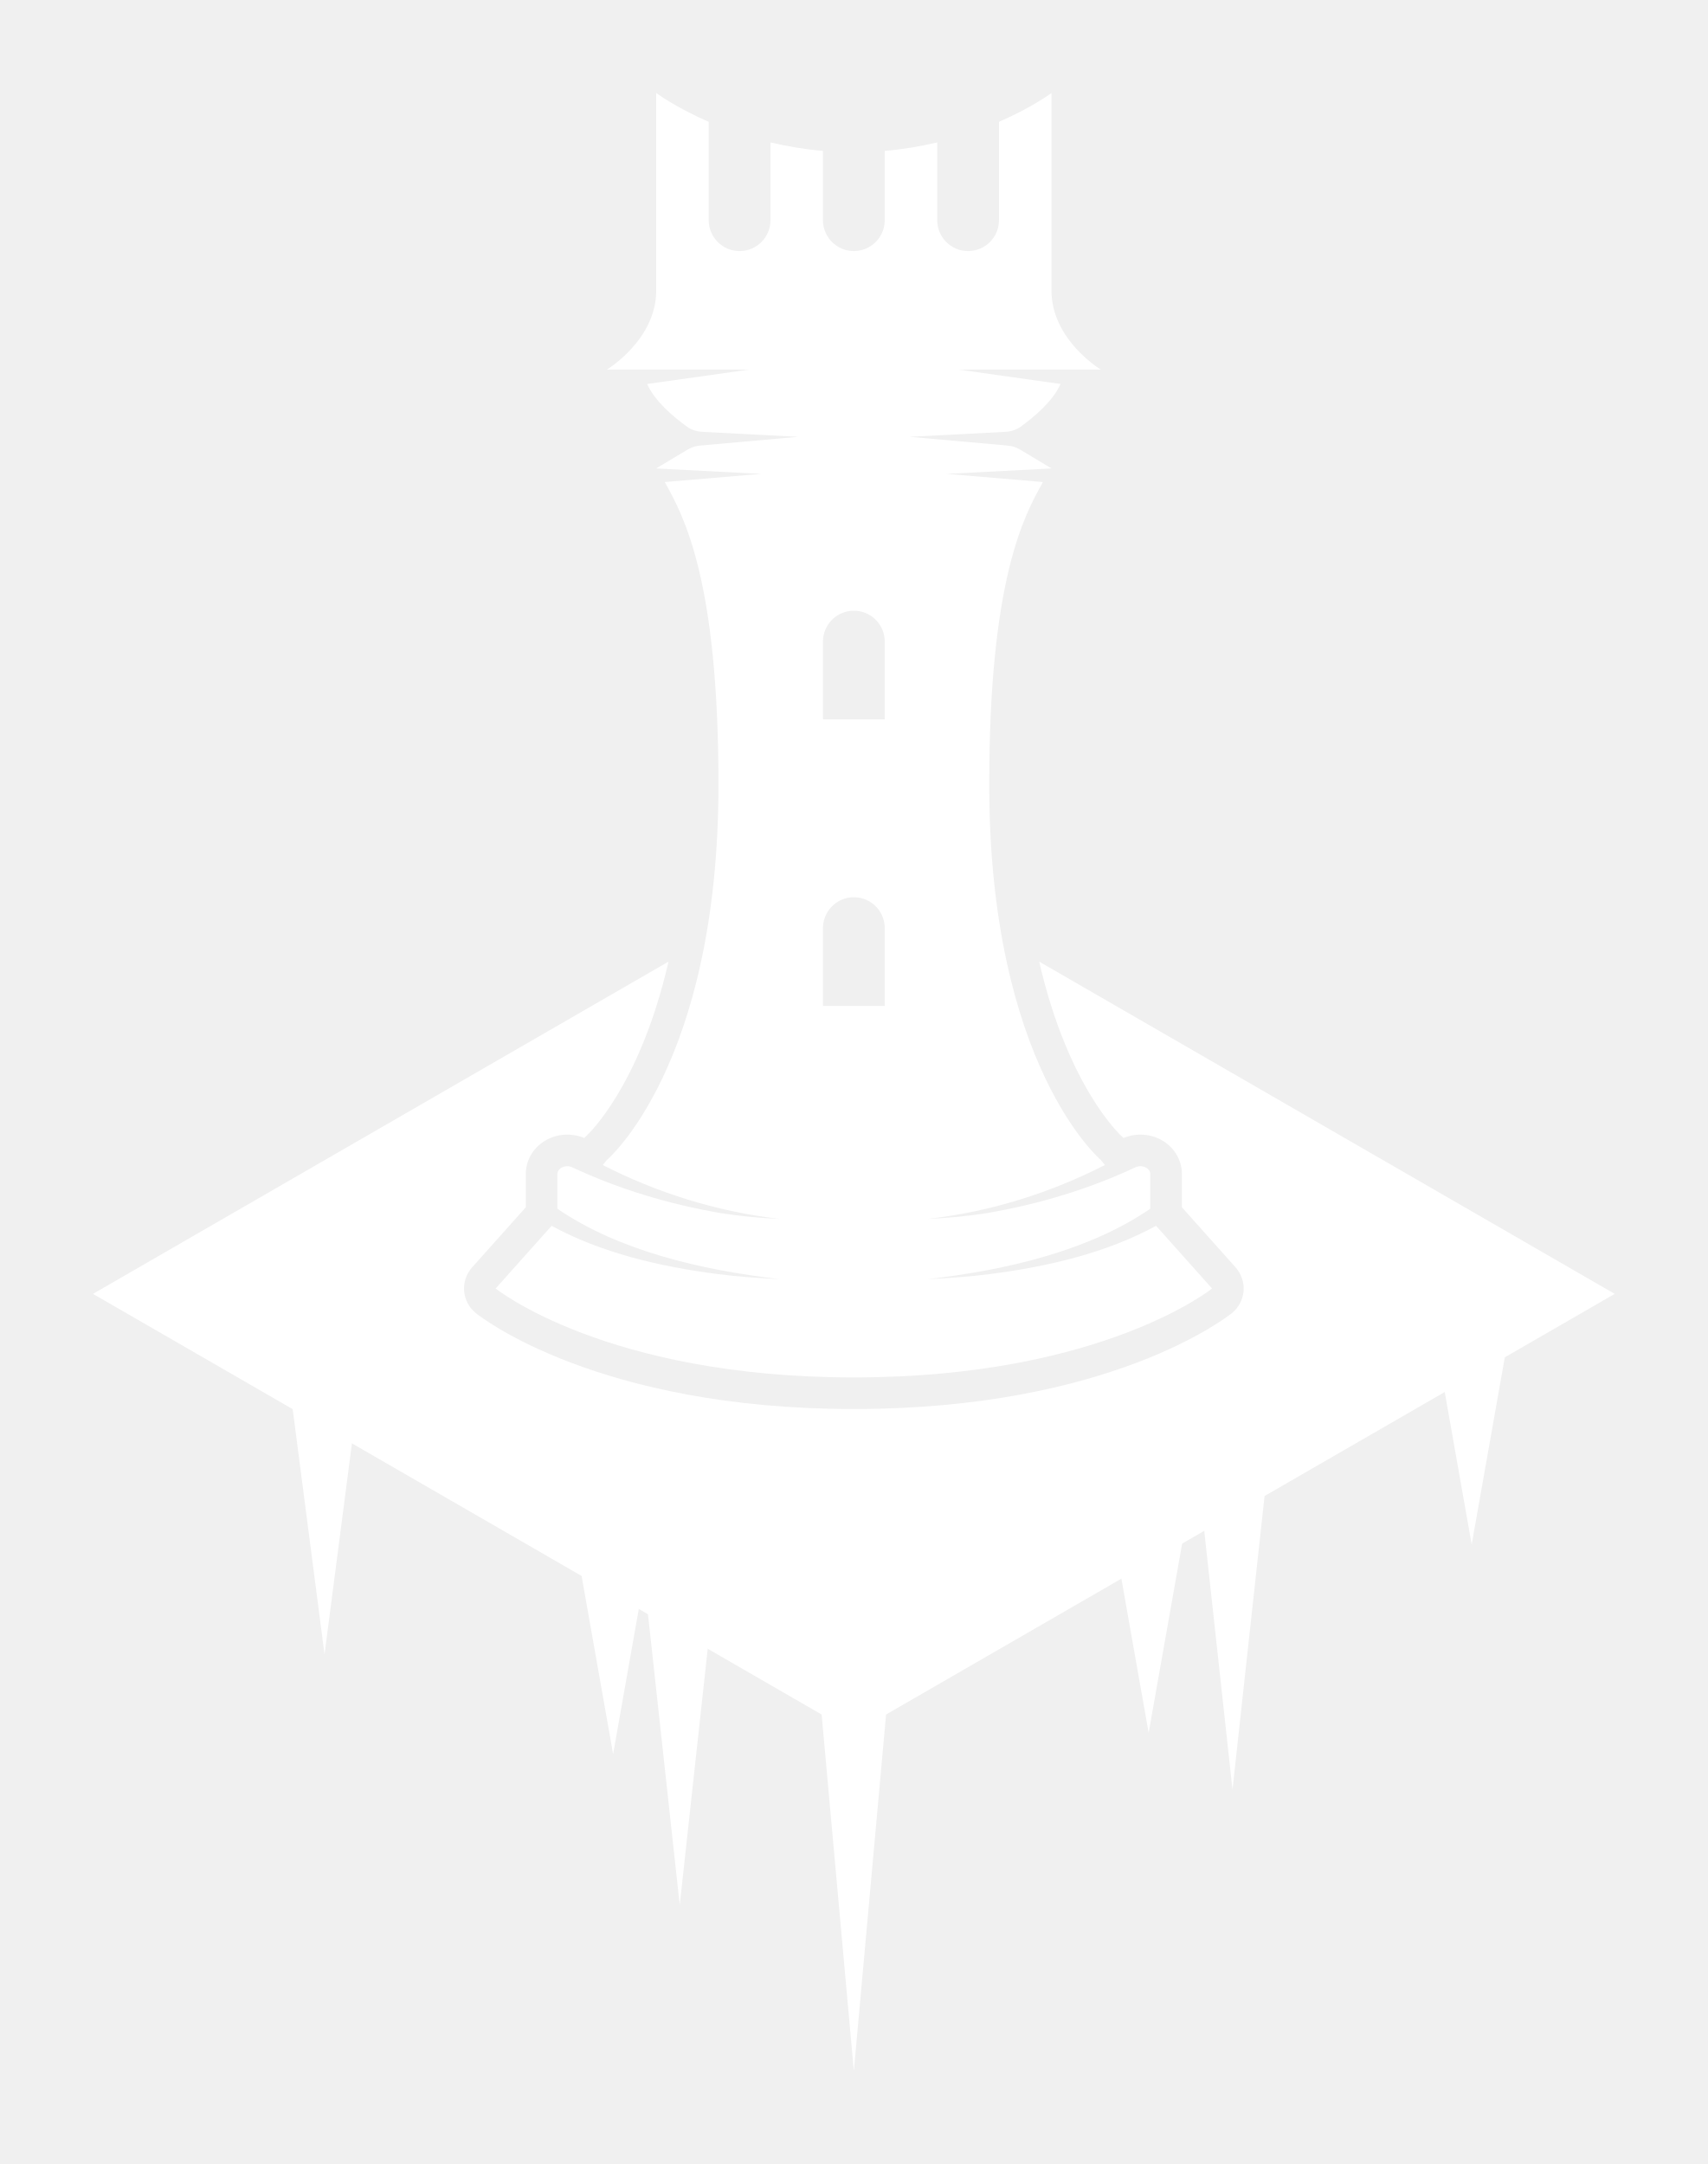
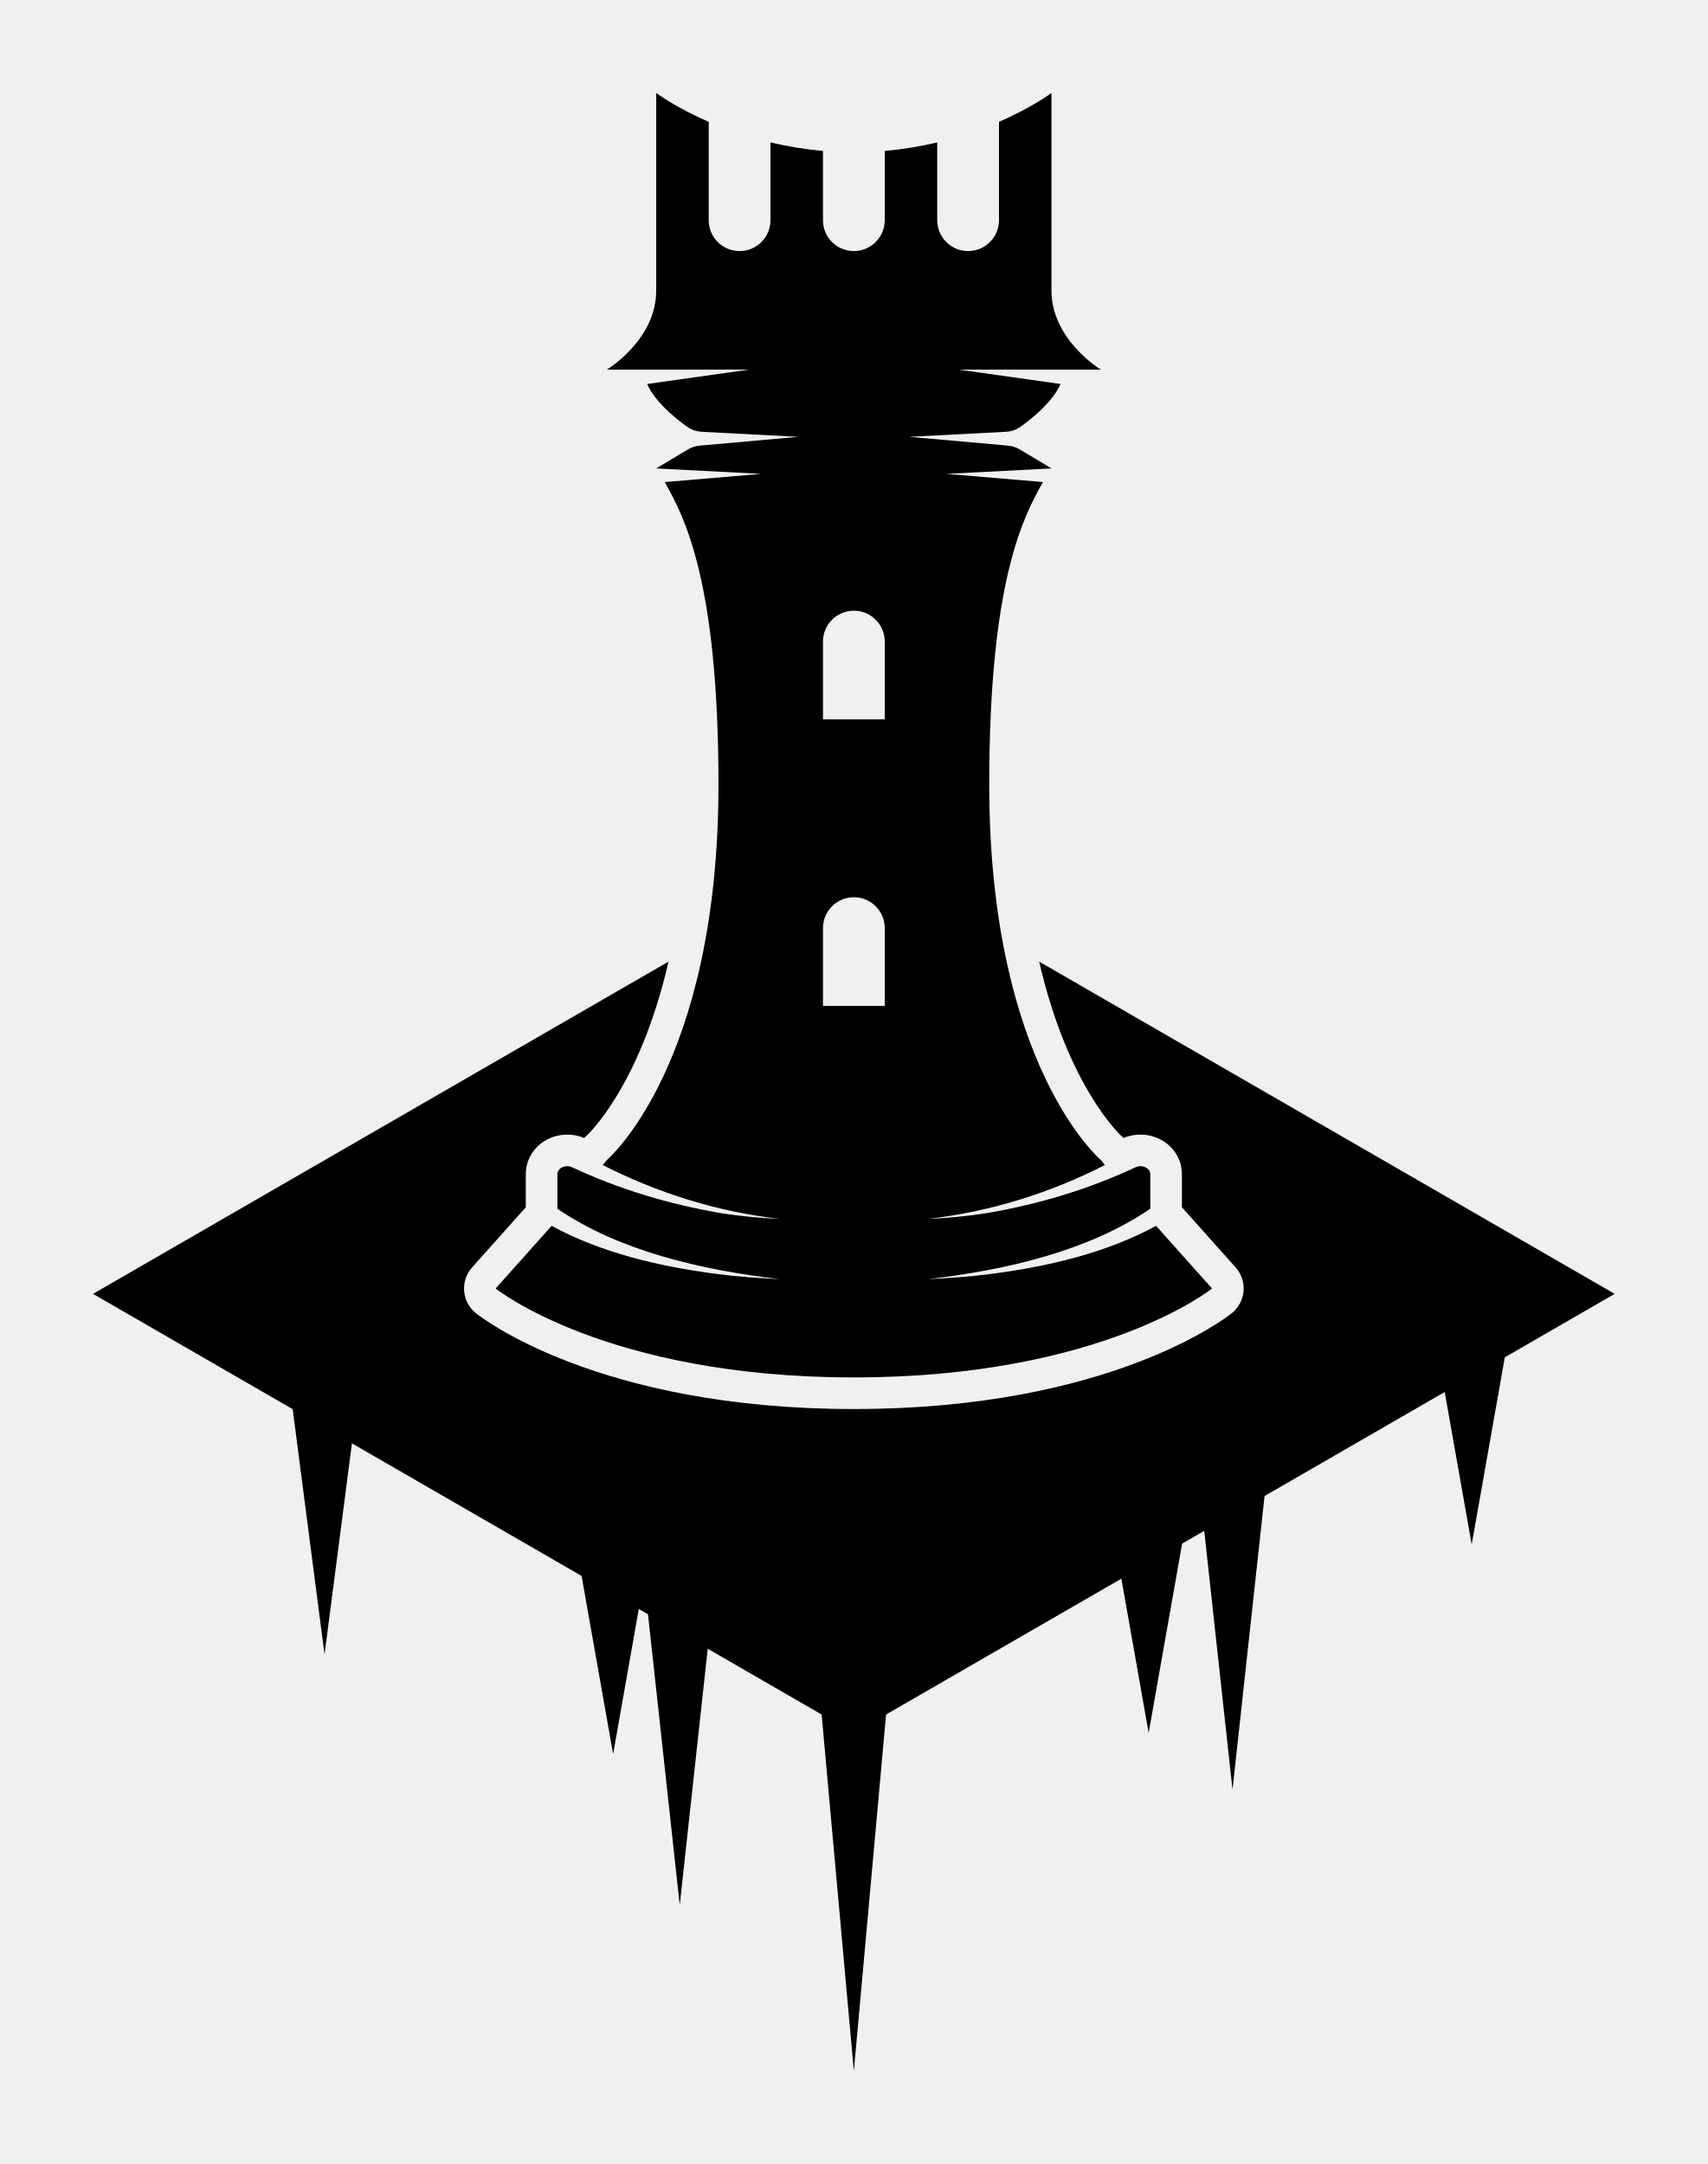
<svg xmlns="http://www.w3.org/2000/svg" version="1.1" width="505px" height="640px">
-   <svg version="1.0" id="SvgjsSvg1007" x="0px" y="0px" width="505px" height="640px" viewBox="0 0 505 640" enable-background="new 0 0 505 640" xml:space="preserve">
-     <g id="SvgjsG1006">
-       <path fill="#FFFFFF" d="M172.465,461.61c-0.723,0.473-1.097,1.008-0.988,1.57l9.833,55.596l8.354-47.235L172.465,461.61z" />
-       <path fill="#FFFFFF" d="M86.569,412.018c-0.343,0.481-0.508,0.994-0.432,1.526L95.97,489.3l8.676-66.845L86.569,412.018z" />
-       <path fill="#FFFFFF" d="M242.815,502.226c-0.138,0.473-0.196,0.963-0.146,1.464L252.5,612.5l9.835-108.81   c0.046-0.501-0.016-0.989-0.153-1.461L242.815,502.226z" />
-       <path fill="#FFFFFF" d="M191.241,472.45c-0.068,0.297-0.099,0.6-0.062,0.909l9.833,90.065l8.764-80.272L191.241,472.45z" />
-       <path fill="#FFFFFF" d="M445.641,396.308l-19.172,11.069l8.739,49.411l10.613-60.003   C445.865,396.537,445.794,396.391,445.641,396.308z" />
-       <path fill="#FFFFFF" d="M355.629,448.277l8.846,81.024l9.833-90.065c0.059-0.544-0.048-1.072-0.295-1.573L355.629,448.277z" />
-       <path fill="#FFFFFF" d="M346.961,453.281l-16.11,9.301l8.828,49.911l10.306-58.27C350.148,453.302,348.934,453.193,346.961,453.281   z" />
+   <svg version="1.0" id="SvgjsSvg1030" x="0px" y="0px" width="505px" height="640px" viewBox="0 0 505 640" enable-background="new 0 0 505 640" xml:space="preserve">
+     <g id="SvgjsG1029">
+       <path d="M172.465,461.61c-0.723,0.473-1.097,1.008-0.988,1.57l9.833,55.596l8.354-47.235L172.465,461.61z" />
+       <path d="M86.569,412.018c-0.343,0.481-0.508,0.994-0.432,1.526L95.97,489.3l8.676-66.845L86.569,412.018z" />
+       <path d="M242.815,502.226c-0.138,0.473-0.196,0.963-0.146,1.464L252.5,612.5l9.835-108.81c0.046-0.501-0.016-0.989-0.153-1.461   L242.815,502.226z" />
+       <path d="M191.241,472.45c-0.068,0.297-0.099,0.6-0.062,0.909l9.833,90.065l8.764-80.272L191.241,472.45z" />
+       <path d="M445.641,396.308l-19.172,11.069l8.739,49.411l10.613-60.003C445.865,396.537,445.794,396.391,445.641,396.308z" />
+       <path d="M355.629,448.277l8.846,81.024l9.833-90.065c0.059-0.544-0.048-1.072-0.295-1.573L355.629,448.277z" />
+       <path d="M346.961,453.281l-16.11,9.301l8.828,49.911l10.306-58.27C350.148,453.302,348.934,453.193,346.961,453.281z" />
    </g>
-     <g id="SvgjsG1005">
-       <path fill="#FFFFFF" d="M307.311,284.402c8.529,37.198,24.13,51.41,24.346,51.6c0.221,0.187,0.415,0.369,0.6,0.56   c3.835-1.619,8.321-1.262,11.824,0.963c3.401,2.161,5.431,5.793,5.431,9.716v9.807l15.888,17.795   c1.705,1.91,2.553,4.436,2.345,6.988s-1.455,4.908-3.447,6.516c-1.436,1.159-36.028,28.373-111.798,28.373   c-75.77,0-110.362-27.214-111.798-28.373c-1.992-1.608-3.239-3.964-3.447-6.516c-0.208-2.552,0.639-5.078,2.345-6.988   l15.887-17.793v-9.809c0-3.923,2.03-7.555,5.431-9.716c3.505-2.227,7.993-2.581,11.828-0.962c0.212-0.217,0.435-0.425,0.667-0.622   c0.165-0.146,15.752-14.346,24.277-51.54L27.5,382.661l225,129.904l225-129.904L307.311,284.402z" />
+     <g id="SvgjsG1028">
+       <path d="M307.311,284.402c8.529,37.198,24.13,51.41,24.346,51.6c0.221,0.187,0.415,0.369,0.6,0.56   c3.835-1.619,8.321-1.262,11.824,0.963c3.401,2.161,5.431,5.793,5.431,9.716v9.807l15.888,17.795   c1.705,1.91,2.553,4.436,2.345,6.988s-1.455,4.908-3.447,6.516c-1.436,1.159-36.028,28.373-111.798,28.373   c-75.77,0-110.362-27.214-111.798-28.373c-1.992-1.608-3.239-3.964-3.447-6.516c-0.208-2.552,0.639-5.078,2.345-6.988   l15.887-17.793v-9.809c0-3.923,2.03-7.555,5.431-9.716c3.505-2.227,7.993-2.581,11.828-0.962c0.212-0.217,0.435-0.425,0.667-0.622   c0.165-0.146,15.752-14.346,24.277-51.54L27.5,382.661l225,129.904l225-129.904L307.311,284.402z" />
    </g>
-     <path id="SvgjsPath1004" fill="#FFFFFF" d="M146.575,381.071c0,0,32.587,26.299,105.925,26.299c73.339,0,105.925-26.299,105.925-26.299  l-16.548-18.535c-14.656,7.983-31.88,12.061-49.211,14.277c-6.052,0.798-12.164,1.177-18.25,1.495  c23.341-2.726,47.581-8.395,65.746-20.831v-10.237c0-1.803-2.442-2.924-4.386-2.012c-13.678,6.418-28.536,10.92-44.019,13.561  c-5.741,0.896-11.54,1.468-17.342,1.686c18.578-2.071,36.516-7.832,52.329-15.919l-1.193-1.473c0,0-33.019-27.898-33.019-111.039  c0-60.312,10.131-79.239,15.889-89.479l-28.527-2.42l31.047-1.607l-9.364-5.619c-1.043-0.626-2.277-1.017-3.572-1.133l-29.068-2.599  l28.436-1.479c1.65-0.086,3.207-0.616,4.435-1.501c4.198-3.028,9.627-7.666,11.808-12.645l-30.069-4.245h42.005  c0,0-14.61-8.778-14.61-23.377V27.5c0,0-5.636,4.231-15.524,8.535v29.087c0,5.043-4.088,9.132-9.132,9.132s-9.132-4.088-9.132-9.132  V42.121c-4.772,1.135-9.963,2.028-15.524,2.51v20.49c0,5.043-4.088,9.132-9.132,9.132s-9.132-4.088-9.132-9.132v-20.49  c-5.561-0.483-10.751-1.375-15.524-2.51v23.001c0,5.043-4.088,9.132-9.132,9.132s-9.131-4.088-9.131-9.132V36.035  c-9.887-4.305-15.524-8.535-15.524-8.535v58.442c0,14.599-14.61,23.377-14.61,23.377h42.005l-30.069,4.245  c2.182,4.979,7.61,9.617,11.808,12.645c1.228,0.886,2.785,1.416,4.435,1.501l28.436,1.479l-29.068,2.599  c-1.296,0.116-2.529,0.507-3.572,1.133l-9.365,5.619l31.047,1.607l-28.527,2.42c5.759,10.241,15.889,29.167,15.889,89.479  c0,83.141-33.019,111.039-33.019,111.039l-1.193,1.473c15.813,8.087,33.751,13.847,52.329,15.919  c-5.802-0.219-11.601-0.79-17.342-1.686c-15.483-2.641-30.34-7.142-44.019-13.561c-1.944-0.912-4.386,0.209-4.386,2.012v10.237  c18.166,12.436,42.406,18.105,65.747,20.831c-6.086-0.319-12.198-0.697-18.25-1.495c-17.331-2.216-34.555-6.294-49.211-14.277  L146.575,381.071z M243.368,274.489c0-5.043,4.088-9.132,9.132-9.132s9.132,4.088,9.132,9.132V297.5h-18.263V274.489z   M243.368,189.748c0-5.043,4.088-9.132,9.132-9.132s9.132,4.088,9.132,9.132v23.011h-18.263V189.748z" />
+     <path id="SvgjsPath1027" d="M146.575,381.071c0,0,32.587,26.299,105.925,26.299c73.339,0,105.925-26.299,105.925-26.299l-16.548-18.535  c-14.656,7.983-31.88,12.061-49.211,14.277c-6.052,0.798-12.164,1.177-18.25,1.495c23.341-2.726,47.581-8.395,65.746-20.831v-10.237  c0-1.803-2.442-2.924-4.386-2.012c-13.678,6.418-28.536,10.92-44.019,13.561c-5.741,0.896-11.54,1.468-17.342,1.686  c18.578-2.071,36.516-7.832,52.329-15.919l-1.193-1.473c0,0-33.019-27.898-33.019-111.039c0-60.312,10.131-79.239,15.889-89.479  l-28.527-2.42l31.047-1.607l-9.364-5.619c-1.043-0.626-2.277-1.017-3.572-1.133l-29.068-2.599l28.436-1.479  c1.65-0.086,3.207-0.616,4.435-1.501c4.198-3.028,9.627-7.666,11.808-12.645l-30.069-4.245h42.005c0,0-14.61-8.778-14.61-23.377  V27.5c0,0-5.636,4.231-15.524,8.535v29.087c0,5.043-4.088,9.132-9.132,9.132s-9.132-4.088-9.132-9.132V42.121  c-4.772,1.135-9.963,2.028-15.524,2.51v20.49c0,5.043-4.088,9.132-9.132,9.132s-9.132-4.088-9.132-9.132v-20.49  c-5.561-0.483-10.751-1.375-15.524-2.51v23.001c0,5.043-4.088,9.132-9.132,9.132s-9.131-4.088-9.131-9.132V36.035  c-9.887-4.305-15.524-8.535-15.524-8.535v58.442c0,14.599-14.61,23.377-14.61,23.377h42.005l-30.069,4.245  c2.182,4.979,7.61,9.617,11.808,12.645c1.228,0.886,2.785,1.416,4.435,1.501l28.436,1.479l-29.068,2.599  c-1.296,0.116-2.529,0.507-3.572,1.133l-9.365,5.619l31.047,1.607l-28.527,2.42c5.759,10.241,15.889,29.167,15.889,89.479  c0,83.141-33.019,111.039-33.019,111.039l-1.193,1.473c15.813,8.087,33.751,13.847,52.329,15.919  c-5.802-0.219-11.601-0.79-17.342-1.686c-15.483-2.641-30.34-7.142-44.019-13.561c-1.944-0.912-4.386,0.209-4.386,2.012v10.237  c18.166,12.436,42.406,18.105,65.747,20.831c-6.086-0.319-12.198-0.697-18.25-1.495c-17.331-2.216-34.555-6.294-49.211-14.277  L146.575,381.071z M243.368,274.489c0-5.043,4.088-9.132,9.132-9.132s9.132,4.088,9.132,9.132V297.5h-18.263V274.489z   M243.368,189.748c0-5.043,4.088-9.132,9.132-9.132s9.132,4.088,9.132,9.132v23.011h-18.263V189.748z" />
  </svg>
  <style>@media (prefers-color-scheme: light) { :root { filter: none; } }
- @media (prefers-color-scheme: dark) { :root { filter: none; } }
+ @media (prefers-color-scheme: dark) { :root { filter: invert(100%); } }
</style>
</svg>
